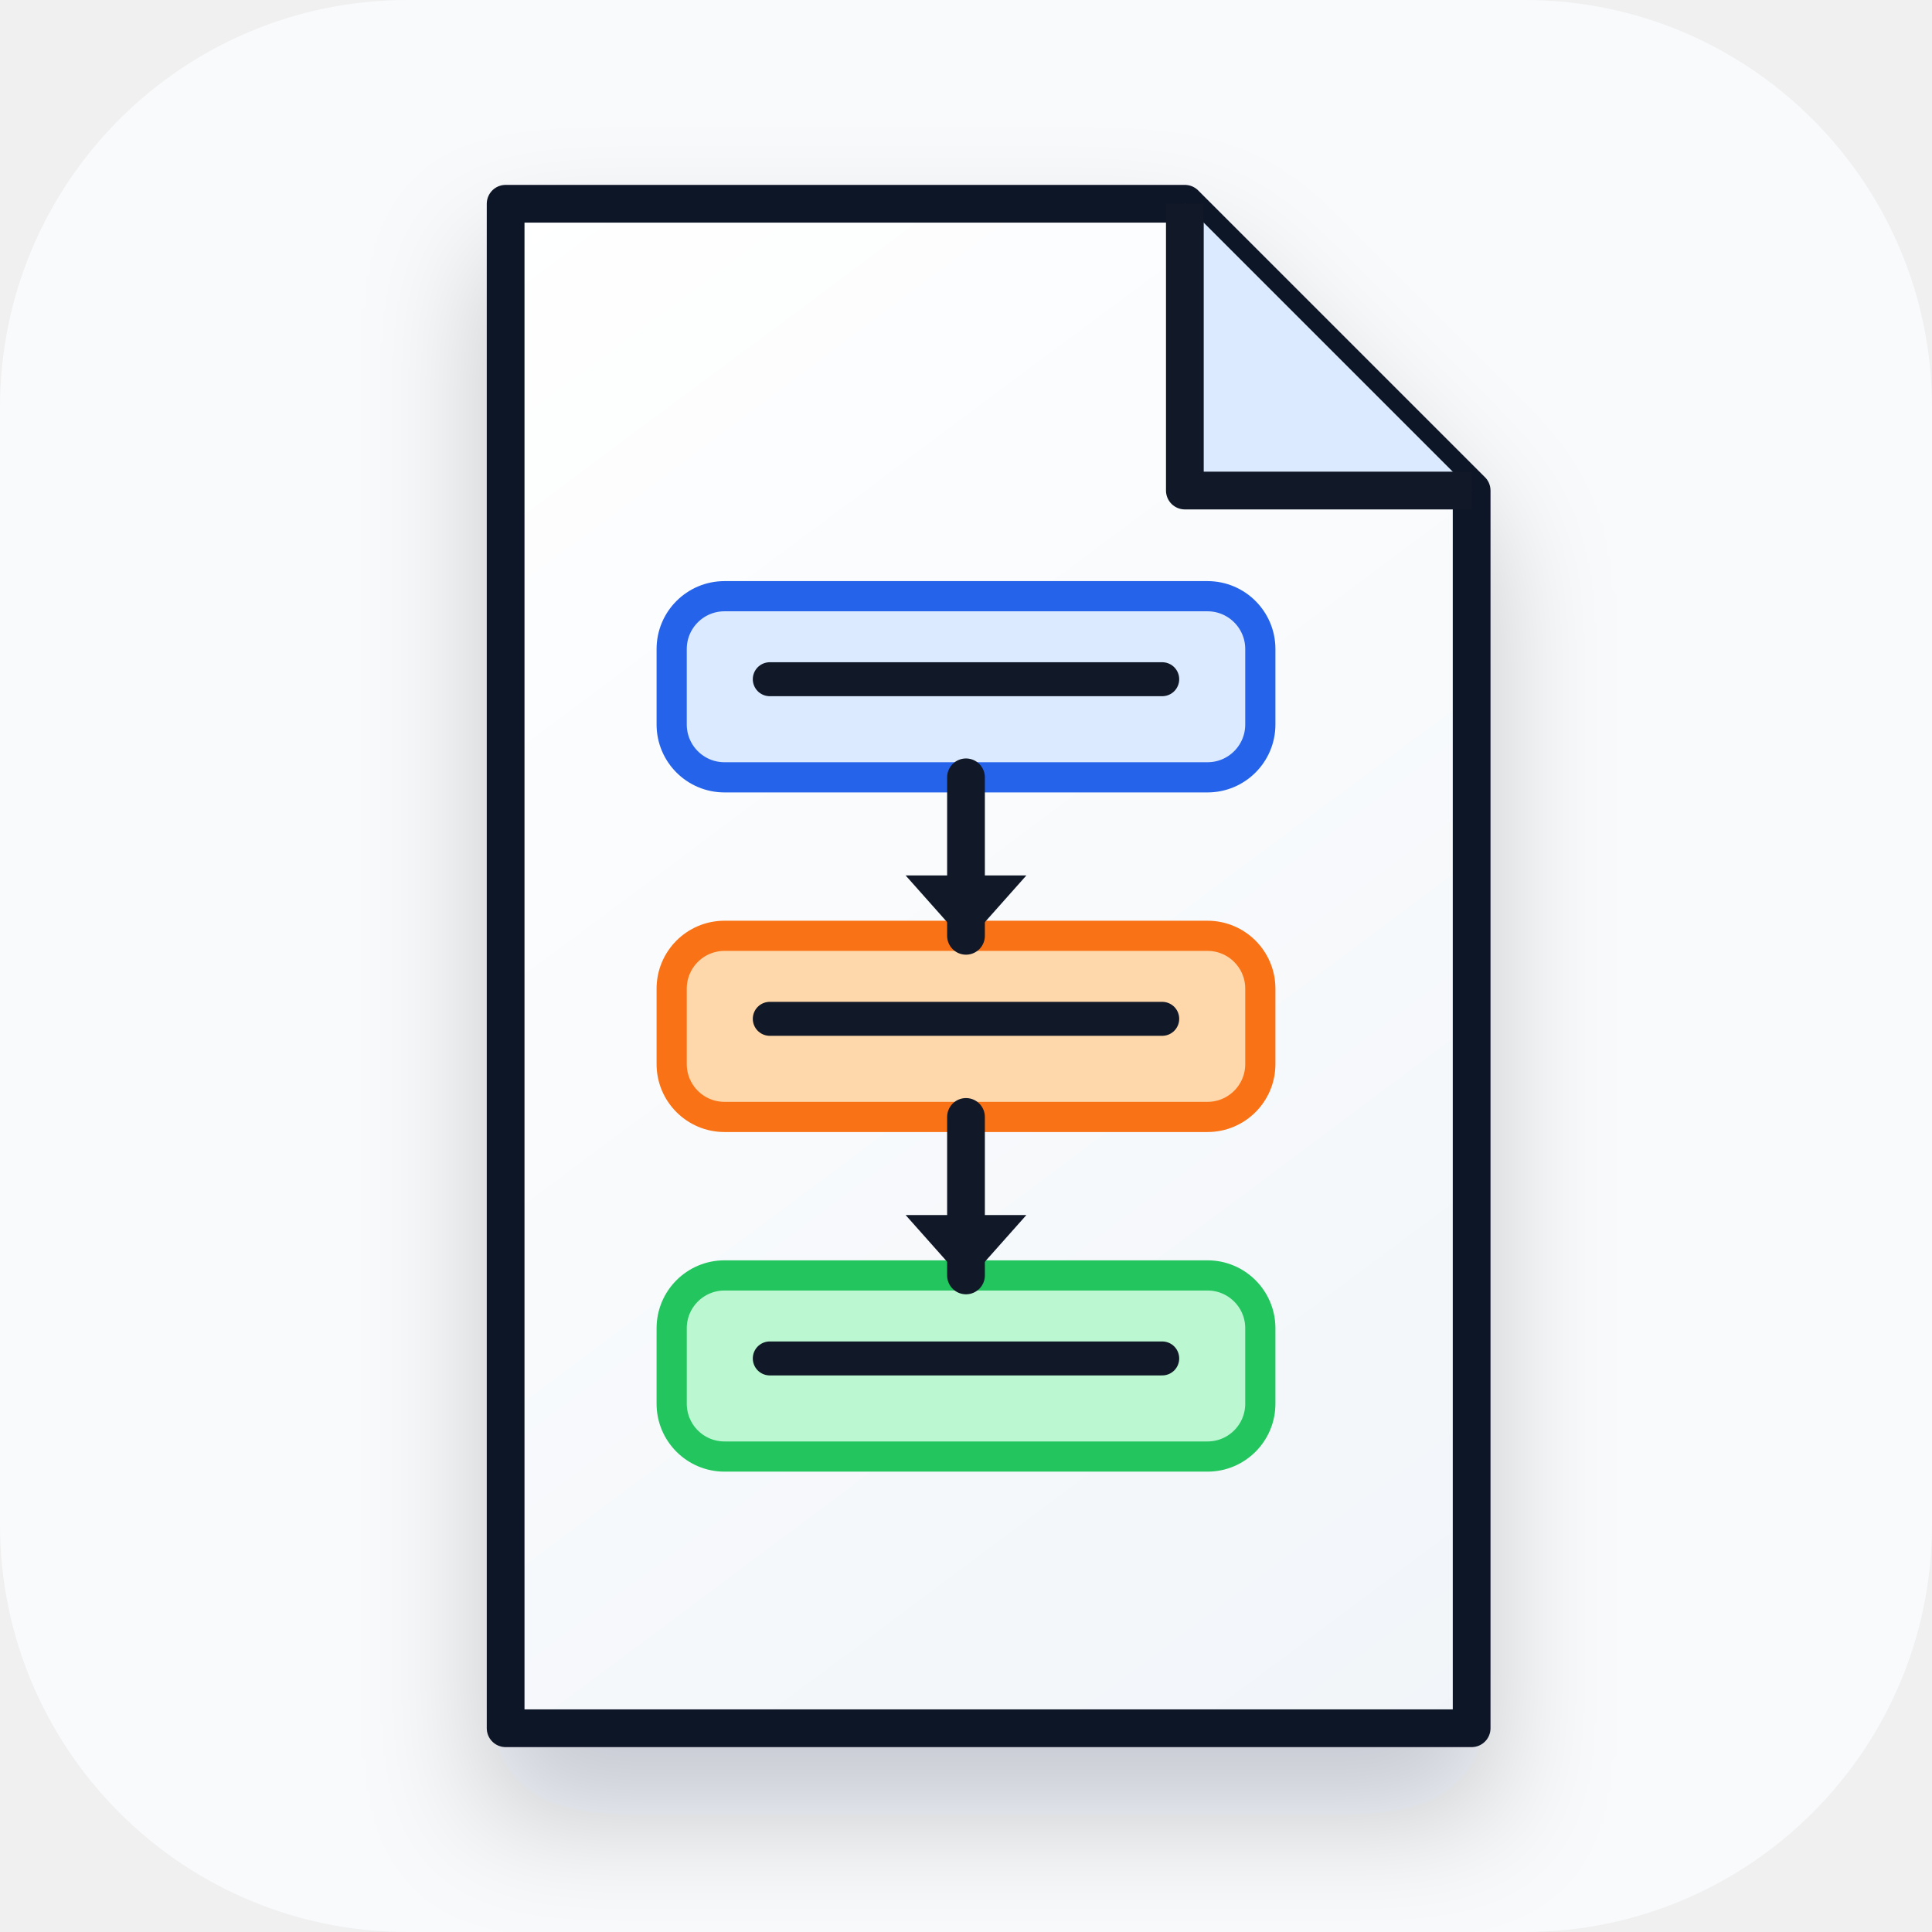
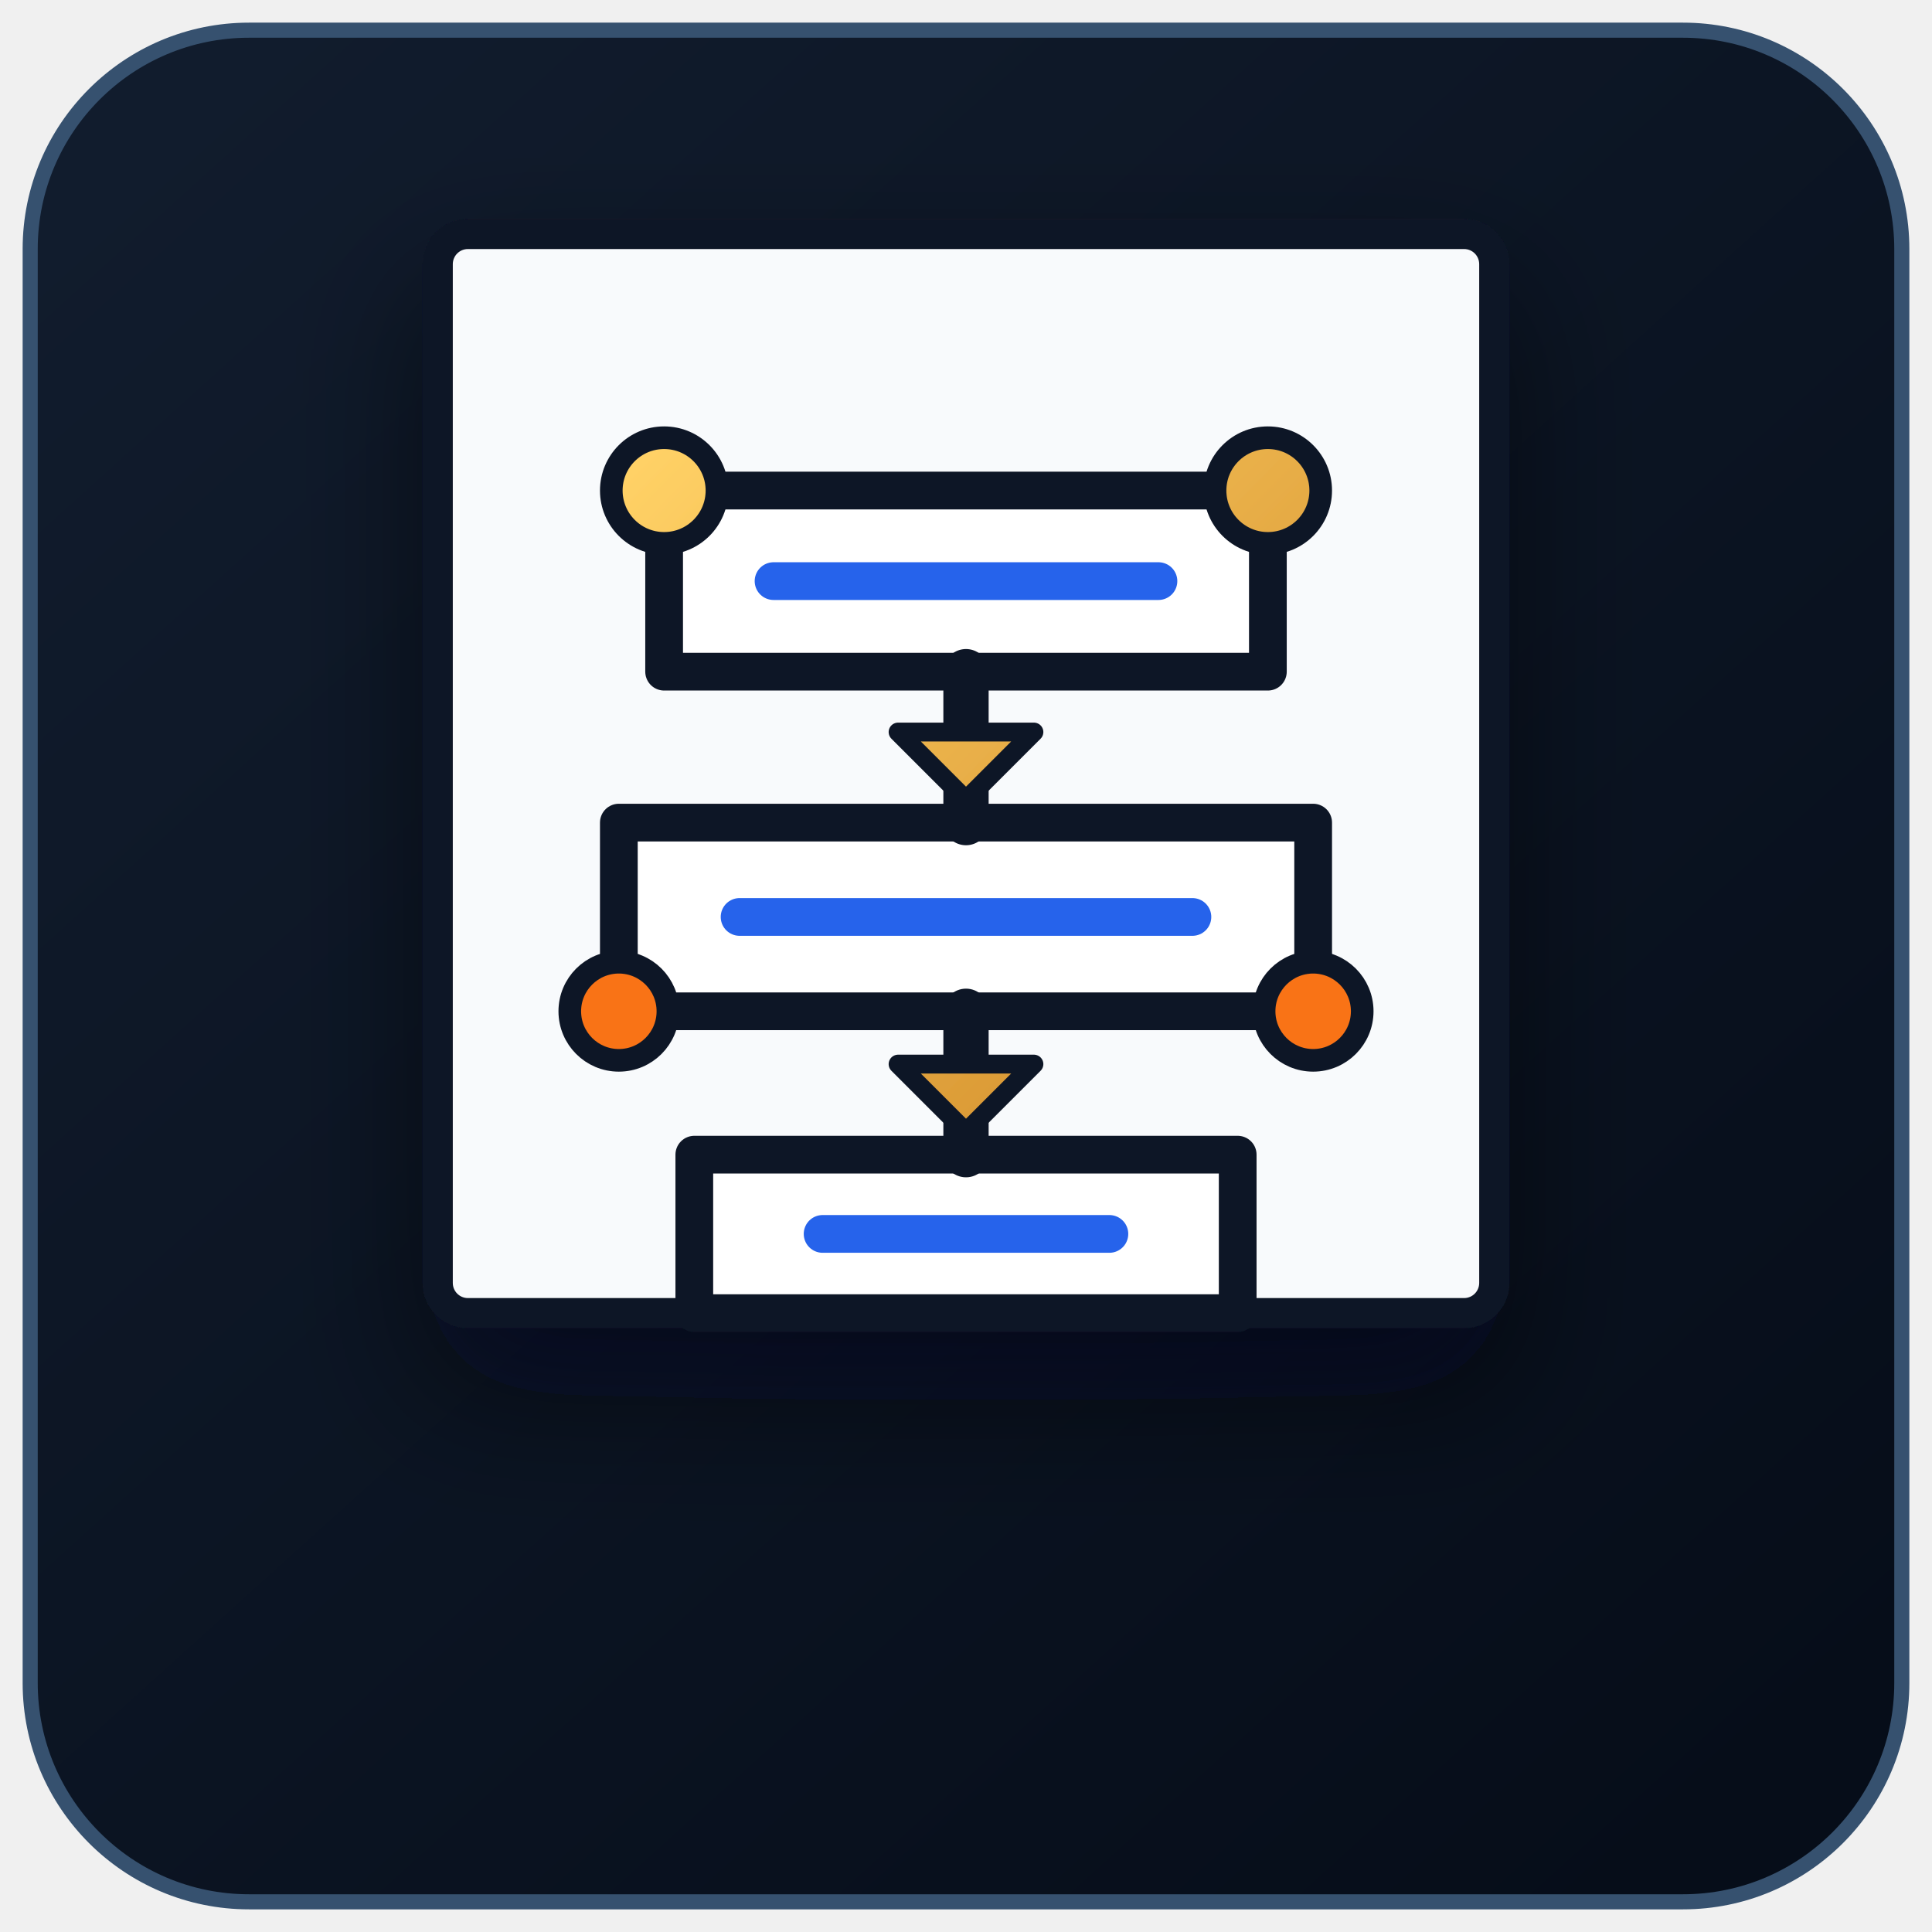
- <svg xmlns="http://www.w3.org/2000/svg" viewBox="0 0 512 512" role="img" aria-label="MindMap paper routes icon candidate">
+ <svg xmlns="http://www.w3.org/2000/svg" viewBox="0 0 512 512" role="img" aria-label="MindMap blueprint core icon candidate">
  <defs>
-     <linearGradient id="paper" x1="116" y1="62" x2="408" y2="454" gradientUnits="userSpaceOnUse">
-       <stop offset="0" stop-color="#ffffff" />
-       <stop offset="1" stop-color="#f1f5f9" />
+     <linearGradient id="tile" x1="44" y1="28" x2="456" y2="484" gradientUnits="userSpaceOnUse">
+       <stop offset="0" stop-color="#111c2d" />
+       <stop offset="1" stop-color="#060d19" />
    </linearGradient>
-     <filter id="shadow" x="-20%" y="-20%" width="140%" height="140%">
-       <feDropShadow dx="0" dy="18" stdDeviation="16" flood-color="#0f172a" flood-opacity="0.2" />
+     <linearGradient id="amber" x1="148" y1="144" x2="358" y2="352" gradientUnits="userSpaceOnUse">
+       <stop offset="0" stop-color="#ffd166" />
+       <stop offset="1" stop-color="#c77c1b" />
+     </linearGradient>
+     <filter id="drop" x="-20%" y="-20%" width="140%" height="150%">
+       <feDropShadow dx="0" dy="18" stdDeviation="18" flood-color="#020617" flood-opacity=".5" />
    </filter>
  </defs>
-   <rect width="512" height="512" rx="108" fill="#f8fafc" />
-   <path d="M134 54h180l76 76v328H134z" fill="url(#paper)" stroke="#111827" stroke-width="10" stroke-linejoin="round" filter="url(#shadow)" />
-   <path d="M314 54v76h76" fill="#dbeafe" stroke="#111827" stroke-width="10" stroke-linejoin="round" />
-   <rect x="178" y="158" width="156" height="48" rx="14" fill="#dbeafe" stroke="#2563eb" stroke-width="8" />
-   <rect x="178" y="248" width="156" height="48" rx="14" fill="#fed7aa" stroke="#f97316" stroke-width="8" />
-   <rect x="178" y="338" width="156" height="48" rx="14" fill="#bbf7d0" stroke="#22c55e" stroke-width="8" />
-   <path d="M256 206v42M256 296v42" fill="none" stroke="#111827" stroke-width="10" stroke-linecap="round" />
-   <path d="M256 250l-16-18h32zM256 340l-16-18h32z" fill="#111827" />
-   <path d="M204 180h104M204 270h104M204 360h104" stroke="#111827" stroke-width="9" stroke-linecap="round" />
+   <rect x="8" y="8" width="496" height="496" rx="58" fill="url(#tile)" stroke="#36516f" stroke-width="4" />
+   <g filter="url(#drop)">
+     <rect x="116" y="62" width="280" height="286" rx="8" fill="#f8fafc" />
+     <rect x="116" y="62" width="280" height="286" rx="8" fill="none" stroke="#111827" stroke-width="8" />
+     <path d="M176 130h160v48H176zM164 218h184v50H164zM184 306h144v42H184z" fill="#ffffff" stroke="#111827" stroke-linejoin="round" stroke-width="10" />
+     <path d="M205 154h102M196 243h120M218 327h76" stroke="#2563eb" stroke-width="10" stroke-linecap="round" />
+     <path d="M256 178v40M256 268v38" stroke="#111827" stroke-width="12" stroke-linecap="round" />
+     <path d="M256 212l-18-18h36zM256 300l-18-18h36z" fill="url(#amber)" stroke="#111827" stroke-linejoin="round" stroke-width="5" />
+     <circle cx="176" cy="130" r="14" fill="url(#amber)" stroke="#111827" stroke-width="6" />
+     <circle cx="336" cy="130" r="14" fill="url(#amber)" stroke="#111827" stroke-width="6" />
+     <circle cx="348" cy="268" r="13" fill="#f97316" stroke="#111827" stroke-width="6" />
+     <circle cx="164" cy="268" r="13" fill="#f97316" stroke="#111827" stroke-width="6" />
+   </g>
</svg>
